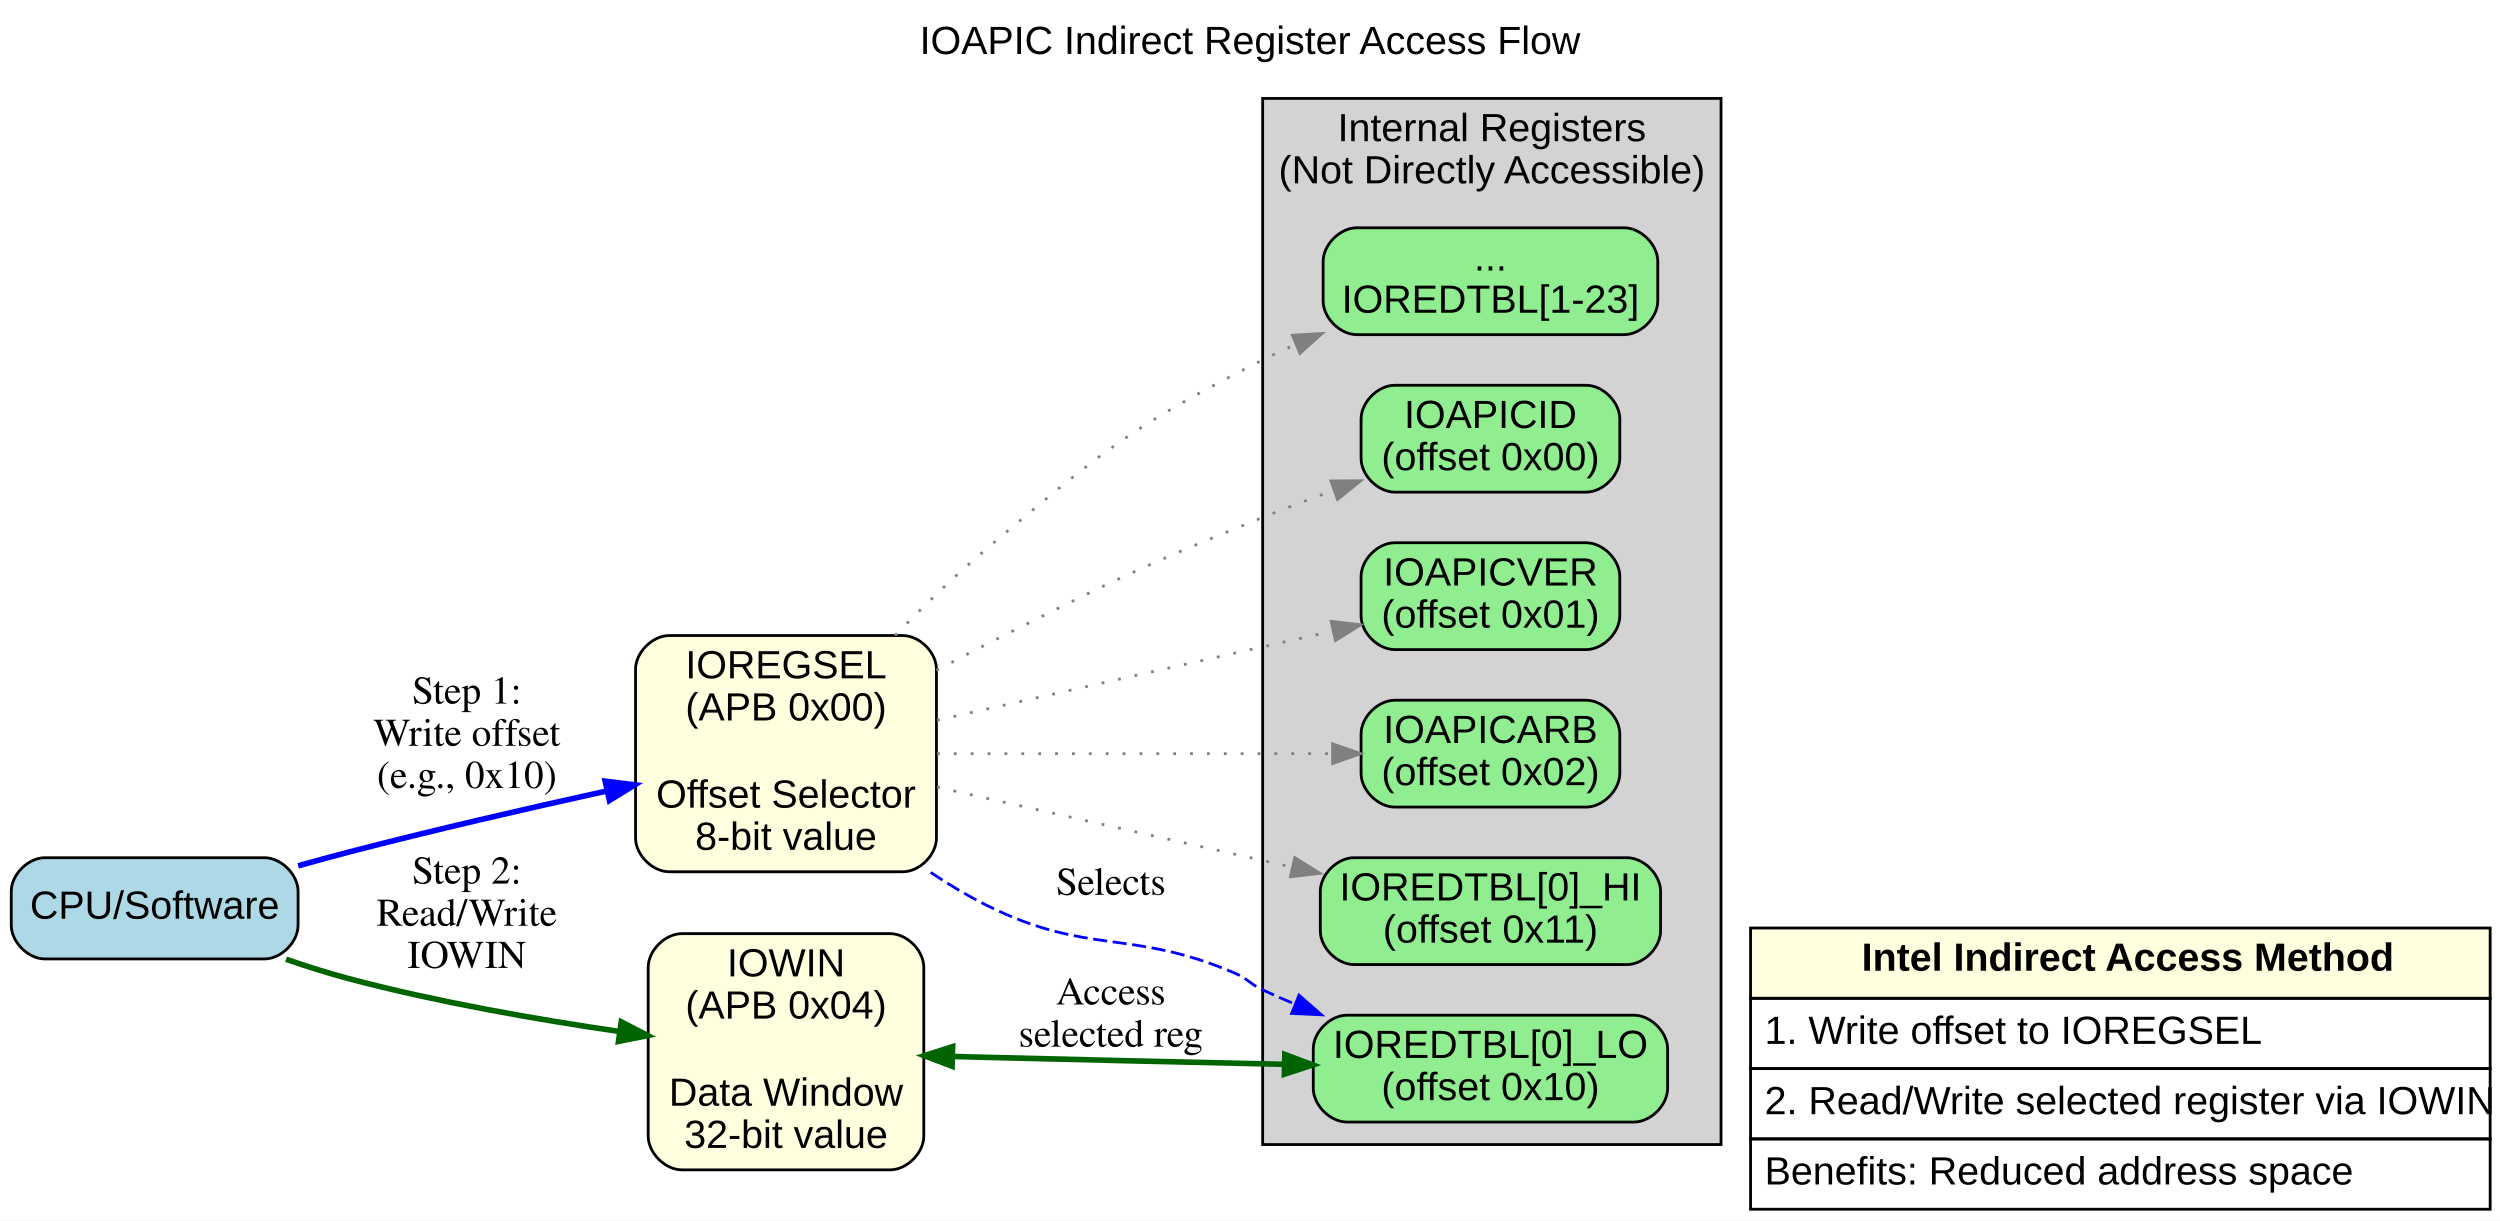
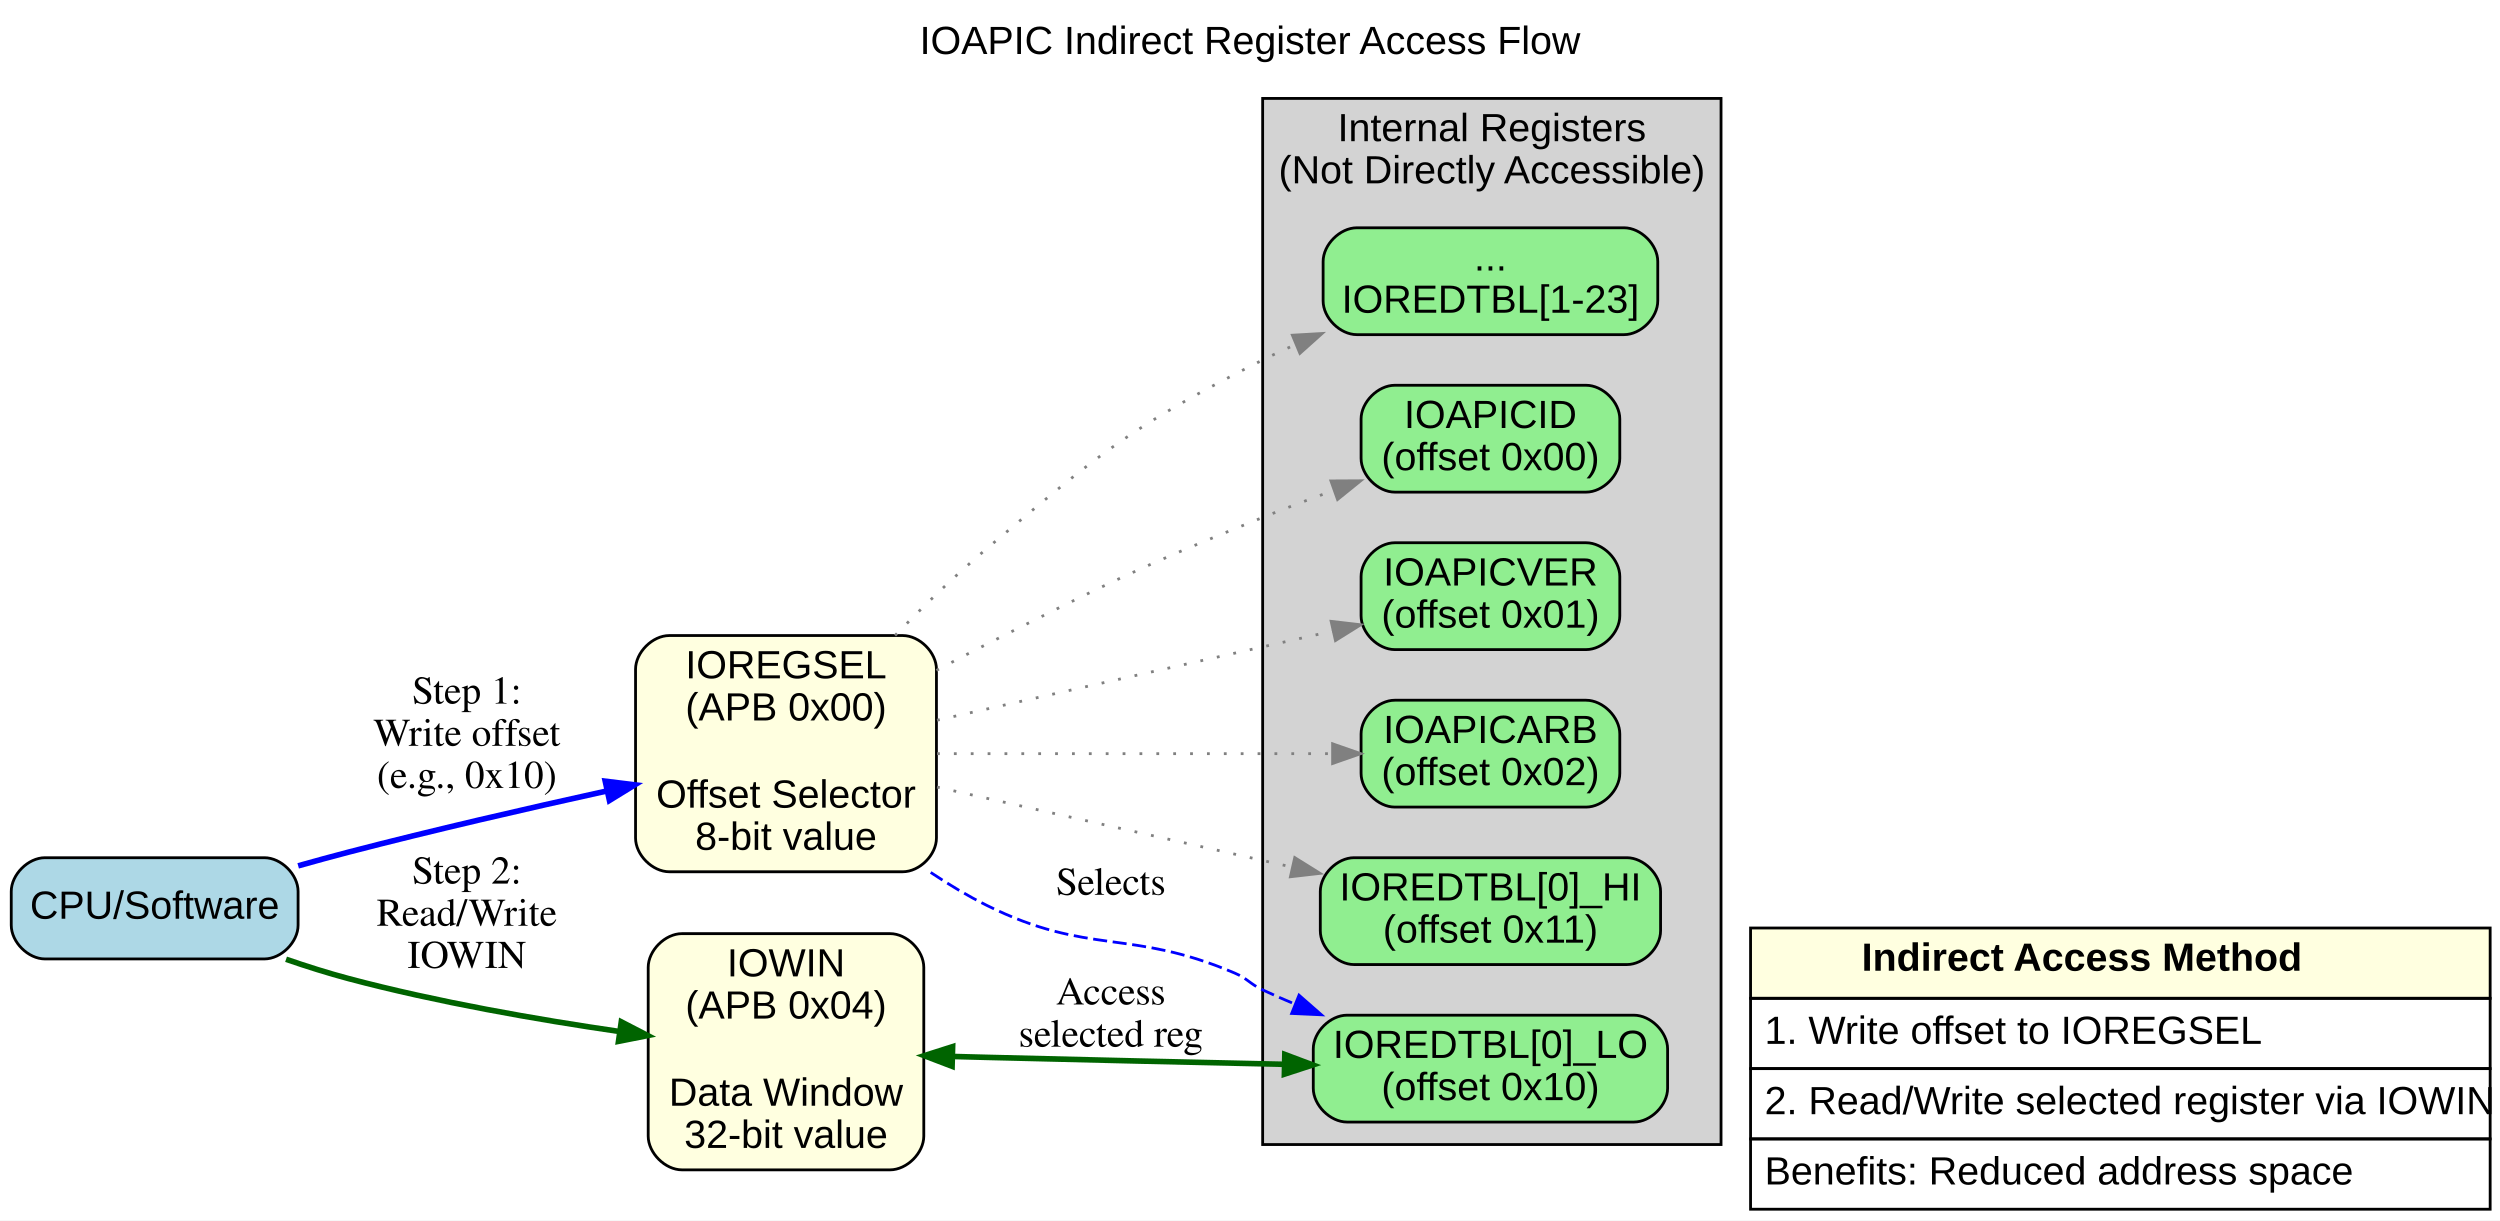
<svg xmlns="http://www.w3.org/2000/svg" width="889pt" height="434pt" viewBox="0.00 0.00 889.00 434.00">
  <g id="graph0" class="graph" transform="scale(1 1) rotate(0) translate(4 430)">
    <polygon fill="white" stroke="transparent" points="-4,4 -4,-430 885,-430 885,4 -4,4" />
    <text text-anchor="middle" x="440.5" y="-410.8" font-family="Arial" font-size="14.00">IOAPIC Indirect Register Access Flow</text>
    <g id="clust1" class="cluster">
      <polygon fill="lightgray" stroke="black" points="445,-23 445,-395 608,-395 608,-23 445,-23" />
      <text text-anchor="middle" x="526.5" y="-379.8" font-family="Arial" font-size="14.00">Internal Registers</text>
      <text text-anchor="middle" x="526.5" y="-364.8" font-family="Arial" font-size="14.00">(Not Directly Accessible)</text>
    </g>
    <g id="node1" class="node">
      <path fill="lightblue" stroke="black" d="M90,-125C90,-125 12,-125 12,-125 6,-125 0,-119 0,-113 0,-113 0,-101 0,-101 0,-95 6,-89 12,-89 12,-89 90,-89 90,-89 96,-89 102,-95 102,-101 102,-101 102,-113 102,-113 102,-119 96,-125 90,-125" />
      <text text-anchor="middle" x="51" y="-103.3" font-family="Arial" font-size="14.00">CPU/Software</text>
    </g>
    <g id="node2" class="node">
      <path fill="lightyellow" stroke="black" d="M317,-204C317,-204 234,-204 234,-204 228,-204 222,-198 222,-192 222,-192 222,-132 222,-132 222,-126 228,-120 234,-120 234,-120 317,-120 317,-120 323,-120 329,-126 329,-132 329,-132 329,-192 329,-192 329,-198 323,-204 317,-204" />
      <text text-anchor="middle" x="275.5" y="-188.8" font-family="Arial" font-size="14.00">IOREGSEL</text>
      <text text-anchor="middle" x="275.5" y="-173.8" font-family="Arial" font-size="14.00">(APB 0x00)</text>
      <text text-anchor="middle" x="275.5" y="-142.8" font-family="Arial" font-size="14.00">Offset Selector</text>
      <text text-anchor="middle" x="275.5" y="-127.8" font-family="Arial" font-size="14.00">8-bit value</text>
    </g>
    <g id="edge1" class="edge">
      <path fill="none" stroke="blue" stroke-width="2" d="M102.03,-122.11C108.07,-123.81 114.16,-125.48 120,-127 149.99,-134.8 183.51,-142.51 211.64,-148.7" />
      <polygon fill="blue" stroke="blue" stroke-width="2" points="211.22,-152.2 221.74,-150.91 212.72,-145.36 211.22,-152.2" />
      <text text-anchor="middle" x="162" y="-179.8" font-family="Times,serif" font-size="14.00">Step 1:</text>
      <text text-anchor="middle" x="162" y="-164.8" font-family="Times,serif" font-size="14.00">Write offset</text>
      <text text-anchor="middle" x="162" y="-149.8" font-family="Times,serif" font-size="14.00">(e.g., 0x10)</text>
    </g>
    <g id="node3" class="node">
      <path fill="lightyellow" stroke="black" d="M312.5,-98C312.5,-98 238.5,-98 238.5,-98 232.5,-98 226.5,-92 226.5,-86 226.5,-86 226.5,-26 226.5,-26 226.5,-20 232.5,-14 238.5,-14 238.5,-14 312.5,-14 312.5,-14 318.5,-14 324.5,-20 324.5,-26 324.5,-26 324.5,-86 324.5,-86 324.5,-92 318.5,-98 312.5,-98" />
      <text text-anchor="middle" x="275.5" y="-82.8" font-family="Arial" font-size="14.00">IOWIN</text>
      <text text-anchor="middle" x="275.5" y="-67.8" font-family="Arial" font-size="14.00">(APB 0x04)</text>
      <text text-anchor="middle" x="275.5" y="-36.8" font-family="Arial" font-size="14.00">Data Window</text>
      <text text-anchor="middle" x="275.5" y="-21.8" font-family="Arial" font-size="14.00">32-bit value</text>
    </g>
    <g id="edge3" class="edge">
      <path fill="none" stroke="darkgreen" stroke-width="2" d="M97.72,-88.88C105.1,-86.34 112.71,-83.94 120,-82 151.39,-73.66 187.12,-67.45 216.3,-63.19" />
      <polygon fill="darkgreen" stroke="darkgreen" stroke-width="2" points="216.93,-66.63 226.33,-61.76 215.94,-59.7 216.93,-66.63" />
      <text text-anchor="middle" x="162" y="-115.8" font-family="Times,serif" font-size="14.00">Step 2:</text>
      <text text-anchor="middle" x="162" y="-100.8" font-family="Times,serif" font-size="14.00">Read/Write</text>
      <text text-anchor="middle" x="162" y="-85.8" font-family="Times,serif" font-size="14.00">IOWIN</text>
    </g>
    <g id="node4" class="node">
      <path fill="lightgreen" stroke="black" d="M560,-293C560,-293 492,-293 492,-293 486,-293 480,-287 480,-281 480,-281 480,-267 480,-267 480,-261 486,-255 492,-255 492,-255 560,-255 560,-255 566,-255 572,-261 572,-267 572,-267 572,-281 572,-281 572,-287 566,-293 560,-293" />
      <text text-anchor="middle" x="526" y="-277.8" font-family="Arial" font-size="14.00">IOAPICID</text>
      <text text-anchor="middle" x="526" y="-262.8" font-family="Arial" font-size="14.00">(offset 0x00)</text>
    </g>
    <g id="edge5" class="edge">
      <path fill="none" stroke="gray" stroke-dasharray="1,5" d="M329.01,-191.61C335.04,-194.84 341.13,-198.04 347,-201 389.78,-222.62 400.55,-228.06 445,-246 453.13,-249.28 461.81,-252.55 470.34,-255.64" />
      <polygon fill="gray" stroke="gray" points="469.28,-258.98 479.87,-259.04 471.63,-252.38 469.28,-258.98" />
    </g>
    <g id="node5" class="node">
      <path fill="lightgreen" stroke="black" d="M560,-237C560,-237 492,-237 492,-237 486,-237 480,-231 480,-225 480,-225 480,-211 480,-211 480,-205 486,-199 492,-199 492,-199 560,-199 560,-199 566,-199 572,-205 572,-211 572,-211 572,-225 572,-225 572,-231 566,-237 560,-237" />
      <text text-anchor="middle" x="526" y="-221.8" font-family="Arial" font-size="14.00">IOAPICVER</text>
      <text text-anchor="middle" x="526" y="-206.8" font-family="Arial" font-size="14.00">(offset 0x01)</text>
    </g>
    <g id="edge6" class="edge">
      <path fill="none" stroke="gray" stroke-dasharray="1,5" d="M329.2,-173.88C370.62,-183.21 428.12,-196.17 470.09,-205.63" />
      <polygon fill="gray" stroke="gray" points="469.35,-209.05 479.87,-207.83 470.89,-202.22 469.35,-209.05" />
    </g>
    <g id="node6" class="node">
      <path fill="lightgreen" stroke="black" d="M560,-181C560,-181 492,-181 492,-181 486,-181 480,-175 480,-169 480,-169 480,-155 480,-155 480,-149 486,-143 492,-143 492,-143 560,-143 560,-143 566,-143 572,-149 572,-155 572,-155 572,-169 572,-169 572,-175 566,-181 560,-181" />
      <text text-anchor="middle" x="526" y="-165.8" font-family="Arial" font-size="14.00">IOAPICARB</text>
      <text text-anchor="middle" x="526" y="-150.8" font-family="Arial" font-size="14.00">(offset 0x02)</text>
    </g>
    <g id="edge7" class="edge">
      <path fill="none" stroke="gray" stroke-dasharray="1,5" d="M329.2,-162C370.53,-162 427.88,-162 469.83,-162" />
      <polygon fill="gray" stroke="gray" points="469.87,-165.5 479.87,-162 469.87,-158.5 469.87,-165.5" />
    </g>
    <g id="node7" class="node">
      <path fill="lightgreen" stroke="black" d="M577,-69C577,-69 475,-69 475,-69 469,-69 463,-63 463,-57 463,-57 463,-43 463,-43 463,-37 469,-31 475,-31 475,-31 577,-31 577,-31 583,-31 589,-37 589,-43 589,-43 589,-57 589,-57 589,-63 583,-69 577,-69" />
      <text text-anchor="middle" x="526" y="-53.8" font-family="Arial" font-size="14.00">IOREDTBL[0]_LO</text>
      <text text-anchor="middle" x="526" y="-38.8" font-family="Arial" font-size="14.00">(offset 0x10)</text>
    </g>
    <g id="edge2" class="edge">
      <path fill="none" stroke="blue" stroke-dasharray="5,2" d="M326.96,-119.76C333.47,-115.4 340.23,-111.35 347,-108 383.33,-90 397.71,-99.91 435,-84 439.77,-81.97 440.31,-80.2 445,-78 448.75,-76.24 452.64,-74.53 456.59,-72.88" />
      <polygon fill="blue" stroke="blue" points="457.93,-76.12 465.9,-69.14 455.32,-69.62 457.93,-76.12" />
      <text text-anchor="middle" x="391" y="-111.8" font-family="Times,serif" font-size="14.00">Selects</text>
    </g>
    <g id="node8" class="node">
      <path fill="lightgreen" stroke="black" d="M574.5,-125C574.5,-125 477.5,-125 477.5,-125 471.5,-125 465.5,-119 465.5,-113 465.5,-113 465.5,-99 465.5,-99 465.5,-93 471.5,-87 477.5,-87 477.5,-87 574.5,-87 574.5,-87 580.5,-87 586.5,-93 586.5,-99 586.5,-99 586.5,-113 586.5,-113 586.5,-119 580.5,-125 574.5,-125" />
      <text text-anchor="middle" x="526" y="-109.8" font-family="Arial" font-size="14.00">IOREDTBL[0]_HI</text>
      <text text-anchor="middle" x="526" y="-94.8" font-family="Arial" font-size="14.00">(offset 0x11)</text>
    </g>
    <g id="edge8" class="edge">
      <path fill="none" stroke="gray" stroke-dasharray="1,5" d="M329.2,-150.12C365.98,-141.84 415.44,-130.69 455.44,-121.67" />
      <polygon fill="gray" stroke="gray" points="456.41,-125.04 465.4,-119.43 454.87,-118.22 456.41,-125.04" />
    </g>
    <g id="node9" class="node">
      <path fill="lightgreen" stroke="black" d="M573.5,-349C573.5,-349 478.5,-349 478.5,-349 472.5,-349 466.5,-343 466.5,-337 466.5,-337 466.5,-323 466.5,-323 466.5,-317 472.5,-311 478.5,-311 478.5,-311 573.5,-311 573.5,-311 579.5,-311 585.5,-317 585.5,-323 585.5,-323 585.5,-337 585.5,-337 585.5,-343 579.5,-349 573.5,-349" />
      <text text-anchor="middle" x="526" y="-333.8" font-family="Arial" font-size="14.00">...</text>
      <text text-anchor="middle" x="526" y="-318.8" font-family="Arial" font-size="14.00">IOREDTBL[1-23]</text>
    </g>
    <g id="edge9" class="edge">
      <path fill="none" stroke="gray" stroke-dasharray="1,5" d="M314.27,-204.03C324.49,-214.57 335.83,-225.57 347,-235 387.31,-269.04 397.92,-278.19 445,-302 448.77,-303.9 452.69,-305.73 456.7,-307.48" />
      <polygon fill="gray" stroke="gray" points="455.57,-310.8 466.14,-311.41 458.25,-304.34 455.57,-310.8" />
    </g>
    <g id="edge4" class="edge">
      <path fill="none" stroke="darkgreen" stroke-width="2" d="M334.87,-54.32C338.98,-54.21 343.05,-54.1 347,-54 381.71,-53.12 420.24,-52.24 452.55,-51.53" />
      <polygon fill="darkgreen" stroke="darkgreen" stroke-width="2" points="334.56,-50.82 324.66,-54.6 334.75,-57.82 334.56,-50.82" />
      <polygon fill="darkgreen" stroke="darkgreen" stroke-width="2" points="452.88,-55.03 462.8,-51.31 452.73,-48.03 452.88,-55.03" />
      <text text-anchor="middle" x="391" y="-72.8" font-family="Times,serif" font-size="14.00">Access</text>
      <text text-anchor="middle" x="391" y="-57.8" font-family="Times,serif" font-size="14.00">selected reg</text>
    </g>
    <g id="node10" class="node">
      <path fill="white" stroke="transparent" d="M869,-100C869,-100 630,-100 630,-100 624,-100 618,-94 618,-88 618,-88 618,-12 618,-12 618,-6 624,0 630,0 630,0 869,0 869,0 875,0 881,-6 881,-12 881,-12 881,-88 881,-88 881,-94 875,-100 869,-100" />
      <polygon fill="lightyellow" stroke="transparent" points="618.5,-75 618.5,-100 881.5,-100 881.5,-75 618.5,-75" />
      <polygon fill="none" stroke="black" points="618.5,-75 618.5,-100 881.5,-100 881.5,-75 618.5,-75" />
-       <text text-anchor="start" x="658" y="-84.8" font-family="Arial" font-weight="bold" font-size="14.00">Intel Indirect Access Method</text>
+       <text text-anchor="start" x="658" y="-84.8" font-family="Arial" font-weight="bold" font-size="14.00">Indirect Access Method</text>
      <polygon fill="none" stroke="black" points="618.5,-50 618.5,-75 881.5,-75 881.5,-50 618.5,-50" />
      <text text-anchor="start" x="623.5" y="-58.8" font-family="Arial" font-size="14.00">1. Write offset to IOREGSEL</text>
      <polygon fill="none" stroke="black" points="618.5,-25 618.5,-50 881.5,-50 881.5,-25 618.5,-25" />
      <text text-anchor="start" x="623.5" y="-33.8" font-family="Arial" font-size="14.00">2. Read/Write selected register via IOWIN</text>
      <polygon fill="none" stroke="black" points="618.5,0 618.5,-25 881.5,-25 881.5,0 618.5,0" />
      <text text-anchor="start" x="623.5" y="-8.8" font-family="Arial" font-size="14.00">Benefits: Reduced address space</text>
    </g>
  </g>
</svg>
